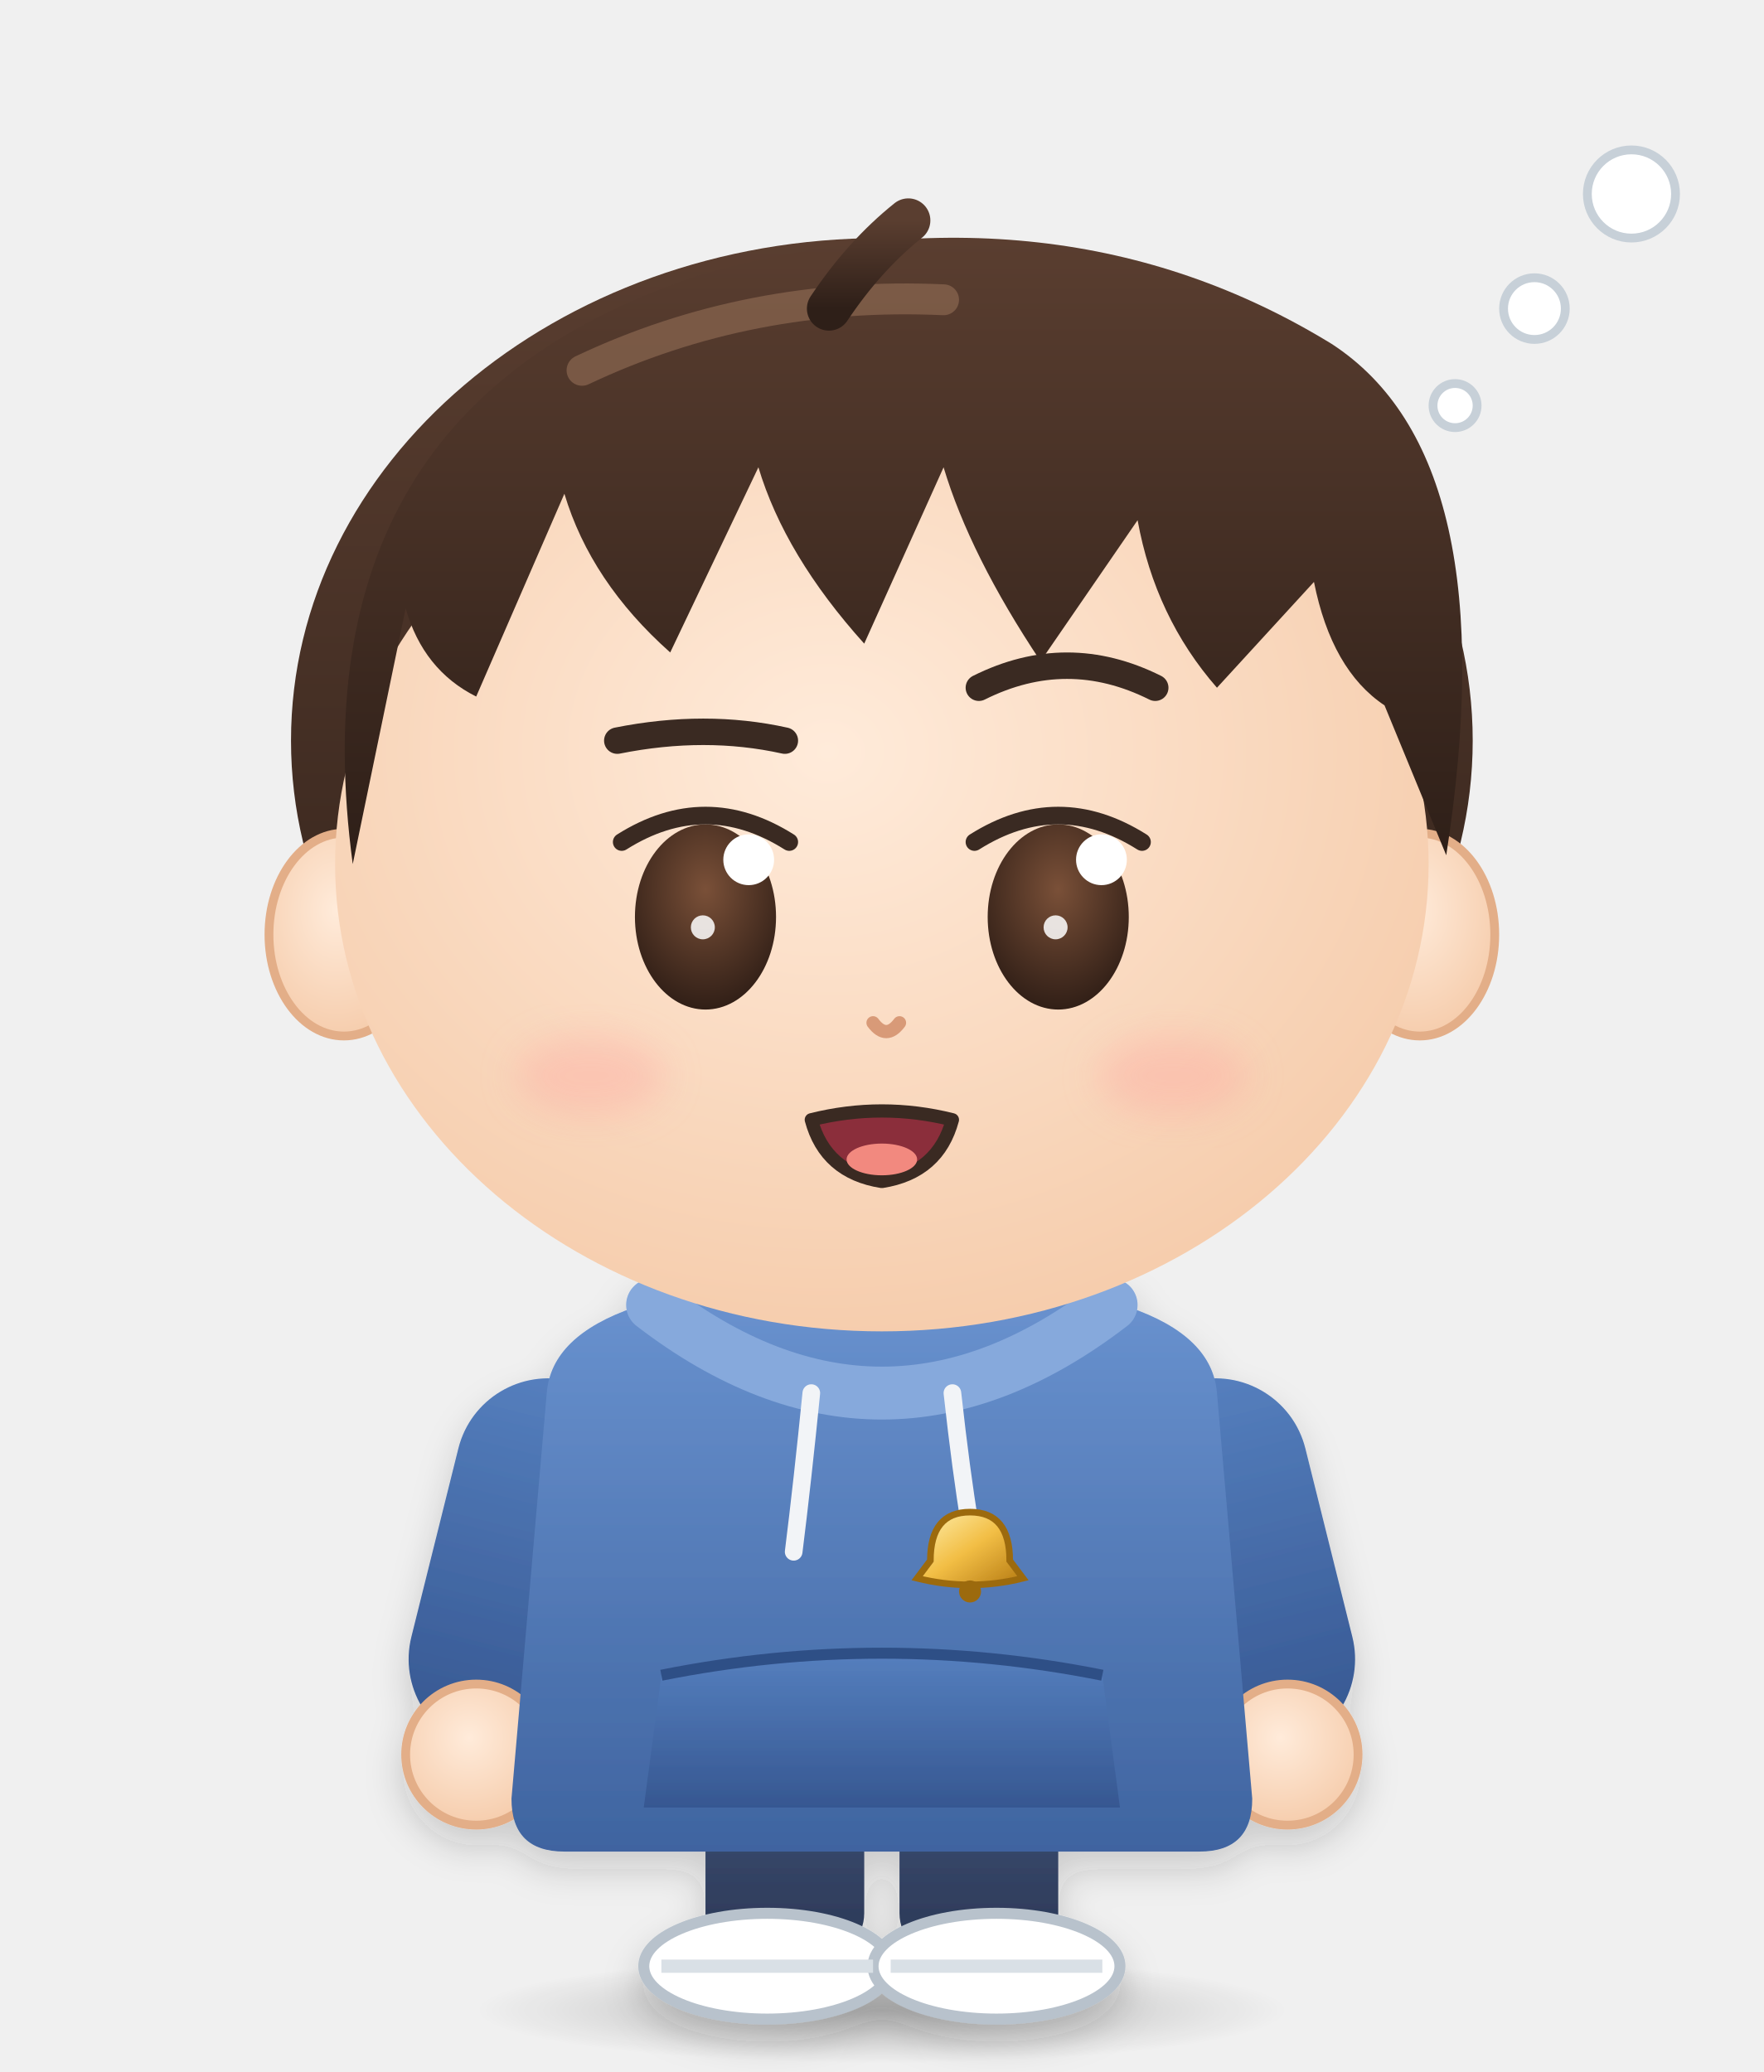
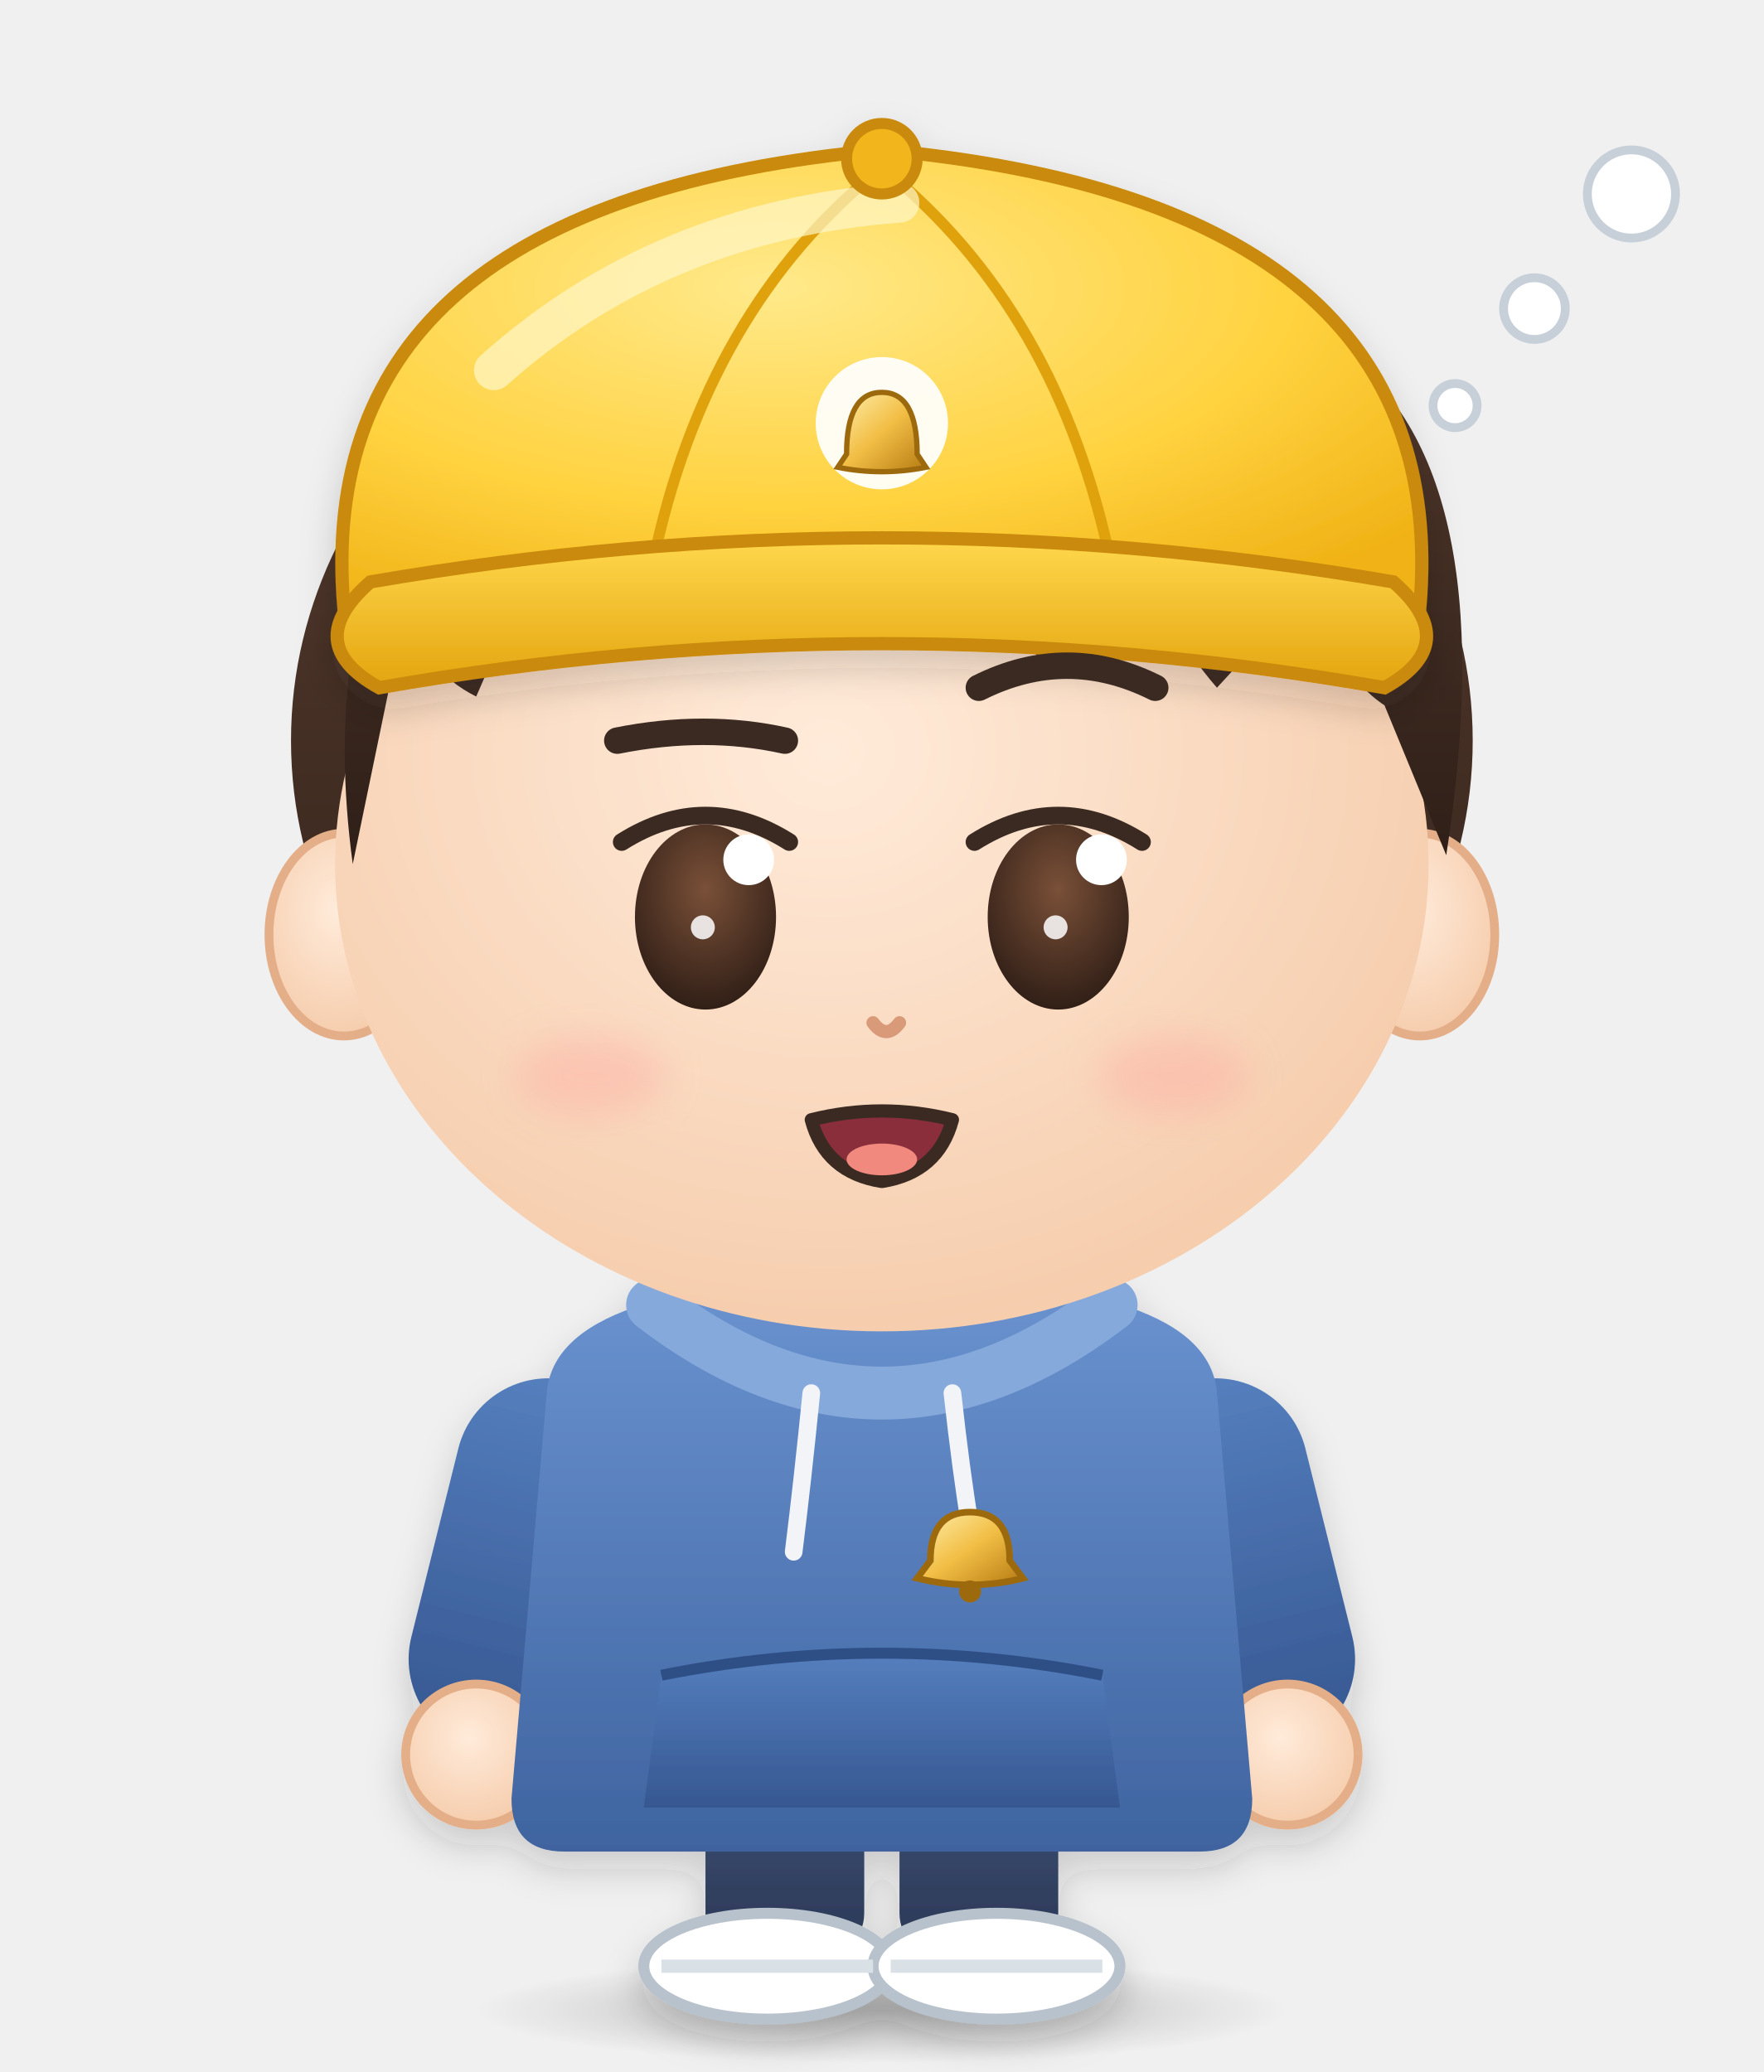
<svg xmlns="http://www.w3.org/2000/svg" viewBox="0 0 400 470" width="400" height="470">
  <defs>
    <radialGradient id="skin" cx="0.45" cy="0.38" r="0.75">
      <stop offset="0" stop-color="#FFEBDA" />
      <stop offset="1" stop-color="#F4C7A4" />
    </radialGradient>
    <linearGradient id="hair" x1="0" y1="0" x2="0" y2="1">
      <stop offset="0" stop-color="#5A3E30" />
      <stop offset="1" stop-color="#2E1F18" />
+     </linearGradient>
+     <radialGradient id="cap" cx="0.4" cy="0.3" r="0.8">
+       <stop offset="0" stop-color="#FFE98A" />
+       <stop offset="0.6" stop-color="#FFD23F" />
+       <stop offset="1" stop-color="#F0B215" />
+     </radialGradient>
+     <linearGradient id="brim" x1="0" y1="0" x2="0" y2="1">
+       <stop offset="0" stop-color="#FFD84D" />
+       <stop offset="1" stop-color="#E3A40E" />
    </linearGradient>
    <linearGradient id="hoodie" x1="0" y1="0" x2="0" y2="1">
      <stop offset="0" stop-color="#6A93D0" />
      <stop offset="1" stop-color="#3F64A0" />
    </linearGradient>
    <linearGradient id="hoodieDark" x1="0" y1="0" x2="0" y2="1">
      <stop offset="0" stop-color="#557FBE" />
      <stop offset="1" stop-color="#365791" />
    </linearGradient>
    <linearGradient id="jeans" x1="0" y1="0" x2="0" y2="1">
      <stop offset="0" stop-color="#3B4C70" />
      <stop offset="1" stop-color="#2A3754" />
    </linearGradient>
    <radialGradient id="iris" cx="0.5" cy="0.35" r="0.7">
      <stop offset="0" stop-color="#7A5038" />
      <stop offset="1" stop-color="#2B1B14" />
    </radialGradient>
    <linearGradient id="gold" x1="0" y1="0" x2="1" y2="1">
      <stop offset="0" stop-color="#FFF1B0" />
      <stop offset="0.5" stop-color="#F2BE45" />
      <stop offset="1" stop-color="#B57A12" />
    </linearGradient>
    <radialGradient id="ground" cx="0.5" cy="0.5" r="0.5">
      <stop offset="0" stop-color="#000" stop-opacity="0.25" />
      <stop offset="1" stop-color="#000" stop-opacity="0" />
    </radialGradient>
    <filter id="soft" x="-40%" y="-40%" width="180%" height="180%">
      <feGaussianBlur stdDeviation="4" />
    </filter>
    <filter id="shadow" x="-20%" y="-20%" width="140%" height="150%">
      <feDropShadow dx="0" dy="4" stdDeviation="4" flood-color="#2A2030" flood-opacity="0.18" />
    </filter>
  </defs>
  <ellipse cx="200" cy="456" rx="92" ry="12" fill="url(#ground)" />
  <g filter="url(#shadow)">
    <rect x="160" y="410" width="36" height="34" rx="10" fill="url(#jeans)" />
    <rect x="204" y="410" width="36" height="34" rx="10" fill="url(#jeans)" />
    <ellipse cx="174" cy="446" rx="28" ry="12" fill="#FFFFFF" stroke="#B8C2CC" stroke-width="2.5" />
    <ellipse cx="226" cy="446" rx="28" ry="12" fill="#FFFFFF" stroke="#B8C2CC" stroke-width="2.5" />
    <path d="M150 446 L198 446 M202 446 L250 446" stroke="#D9E0E6" stroke-width="3" />
    <rect x="98" y="312" width="42" height="86" rx="21" fill="url(#hoodieDark)" transform="rotate(14 119 355)" />
    <rect x="260" y="312" width="42" height="86" rx="21" fill="url(#hoodieDark)" transform="rotate(-14 281 355)" />
    <circle cx="108" cy="398" r="16" fill="url(#skin)" stroke="#E3AE88" stroke-width="2" />
    <circle cx="292" cy="398" r="16" fill="url(#skin)" stroke="#E3AE88" stroke-width="2" />
    <path d="M124 316 Q126 290 200 290 Q274 290 276 316 L284 408 Q284 420 272 420 L128 420 Q116 420 116 408 Z" fill="url(#hoodie)" />
    <path d="M150 380 Q200 370 250 380 L254 410 L146 410 Z" fill="url(#hoodieDark)" />
    <path d="M150 380 Q200 370 250 380" fill="none" stroke="#2F4F86" stroke-width="2.5" />
    <path d="M148 296 Q200 336 252 296" fill="none" stroke="#86A9DC" stroke-width="12" stroke-linecap="round" />
    <path d="M184 316 Q182 336 180 352" fill="none" stroke="#F2F4F7" stroke-width="4" stroke-linecap="round" />
    <path d="M216 316 Q218 334 220 346" fill="none" stroke="#F2F4F7" stroke-width="4" stroke-linecap="round" />
    <path d="M211 354 Q211 343 220 343 Q229 343 229 354 L232 358 Q220 361 208 358 Z" fill="url(#gold)" stroke="#9C6A10" stroke-width="1.5" />
    <circle cx="220" cy="361" r="2.5" fill="#9C6A10" />
  </g>
  <rect x="186" y="282" width="28" height="18" rx="6" fill="#EDB993" />
  <ellipse cx="200" cy="168" rx="134" ry="114" fill="url(#hair)" />
  <ellipse cx="78" cy="212" rx="17" ry="23" fill="url(#skin)" stroke="#E3AE88" stroke-width="2" />
  <ellipse cx="322" cy="212" rx="17" ry="23" fill="url(#skin)" stroke="#E3AE88" stroke-width="2" />
  <ellipse cx="200" cy="196" rx="124" ry="106" fill="url(#skin)" />
  <path d="M80 196 Q66 92 160 62 Q240 40 302 78 Q342 104 328 194 L314 160 Q302 152 298 132            L276 156 Q262 140 258 118 L236 150 Q220 126 214 106 L196 146 Q178 126 172 106            L152 148 Q134 132 128 112 L108 158 Q96 152 92 138 Z" fill="url(#hair)" />
-   <path d="M132 84 Q170 66 214 68" fill="none" stroke="#8A6650" stroke-width="7" stroke-linecap="round" opacity="0.7" />
-   <path d="M188 70 Q196 58 206 50" fill="none" stroke="url(#hair)" stroke-width="10" stroke-linecap="round" />
+   <g filter="url(#shadow)">
+     <path d="M78 138 Q70 46 200 34 Q330 46 322 138 Q200 118 78 138 Z" fill="url(#cap)" stroke="#C98A0A" stroke-width="3" />
+     <path d="M200 38 Q160 70 148 128 M200 38 Q240 70 252 128" fill="none" stroke="#DFA20F" stroke-width="2.5" />
+     <path d="M112 84 Q150 50 204 46" fill="none" stroke="#FFF6C8" stroke-width="9" stroke-linecap="round" opacity="0.7" />
+     <circle cx="200" cy="36" r="8" fill="#F2B51C" stroke="#C98A0A" stroke-width="2.5" />
+     <circle cx="200" cy="96" r="15" fill="#FFFFFF" opacity="0.92" />
+     <path d="M192 103 Q192 89 200 89 Q208 89 208 103 L210 106 Q200 108 190 106 Z" fill="url(#gold)" stroke="#9C6A10" stroke-width="1.2" />
+     <path d="M84 132 Q200 112 316 132 Q332 146 314 156 Q200 136 86 156 Q68 146 84 132 Z" fill="url(#brim)" stroke="#C98A0A" stroke-width="3" />
+   </g>
  <path d="M198 232 Q201 236 204 232" fill="none" stroke="#D89A78" stroke-width="3" stroke-linecap="round" />
  <ellipse cx="134" cy="244" rx="17" ry="9" fill="#FF9A9A" opacity="0.3" filter="url(#soft)" />
  <ellipse cx="266" cy="244" rx="17" ry="9" fill="#FF9A9A" opacity="0.3" filter="url(#soft)" />
  <circle cx="330" cy="92" r="5" fill="#FFFFFF" stroke="#C7D0D8" stroke-width="2" />
  <circle cx="348" cy="70" r="7" fill="#FFFFFF" stroke="#C7D0D8" stroke-width="2" />
  <circle cx="370" cy="44" r="10" fill="#FFFFFF" stroke="#C7D0D8" stroke-width="2" />
  <path d="M140 168 Q160 164 178 168" fill="none" stroke="#3A2A22" stroke-width="6" stroke-linecap="round" stroke-linejoin="round" />
  <path d="M222 156 Q242 146 262 156" fill="none" stroke="#3A2A22" stroke-width="6" stroke-linecap="round" stroke-linejoin="round" />
  <ellipse cx="160" cy="208" rx="16" ry="21" fill="url(#iris)" />
  <circle cx="169.8" cy="195.02" r="5.76" fill="#FFFFFF" />
  <circle cx="159.4" cy="210.35" r="2.72" fill="#FFFFFF" opacity="0.85" />
  <path d="M141 191 Q160 179 179 191" fill="none" stroke="#3A2A22" stroke-width="4" stroke-linecap="round" stroke-linejoin="round" />
  <ellipse cx="240" cy="208" rx="16" ry="21" fill="url(#iris)" />
  <circle cx="249.8" cy="195.02" r="5.76" fill="#FFFFFF" />
  <circle cx="239.4" cy="210.35" r="2.72" fill="#FFFFFF" opacity="0.85" />
  <path d="M221 191 Q240 179 259 191" fill="none" stroke="#3A2A22" stroke-width="4" stroke-linecap="round" stroke-linejoin="round" />
  <path d="M184 254 Q200 250 216 254 Q212.8 266 200 268 Q187.2 266 184 254 Z" fill="#8B2E3B" stroke="#3A2A22" stroke-width="3" stroke-linejoin="round" />
  <ellipse cx="200" cy="263" rx="8.0" ry="3.6" fill="#F2897F" />
</svg>
